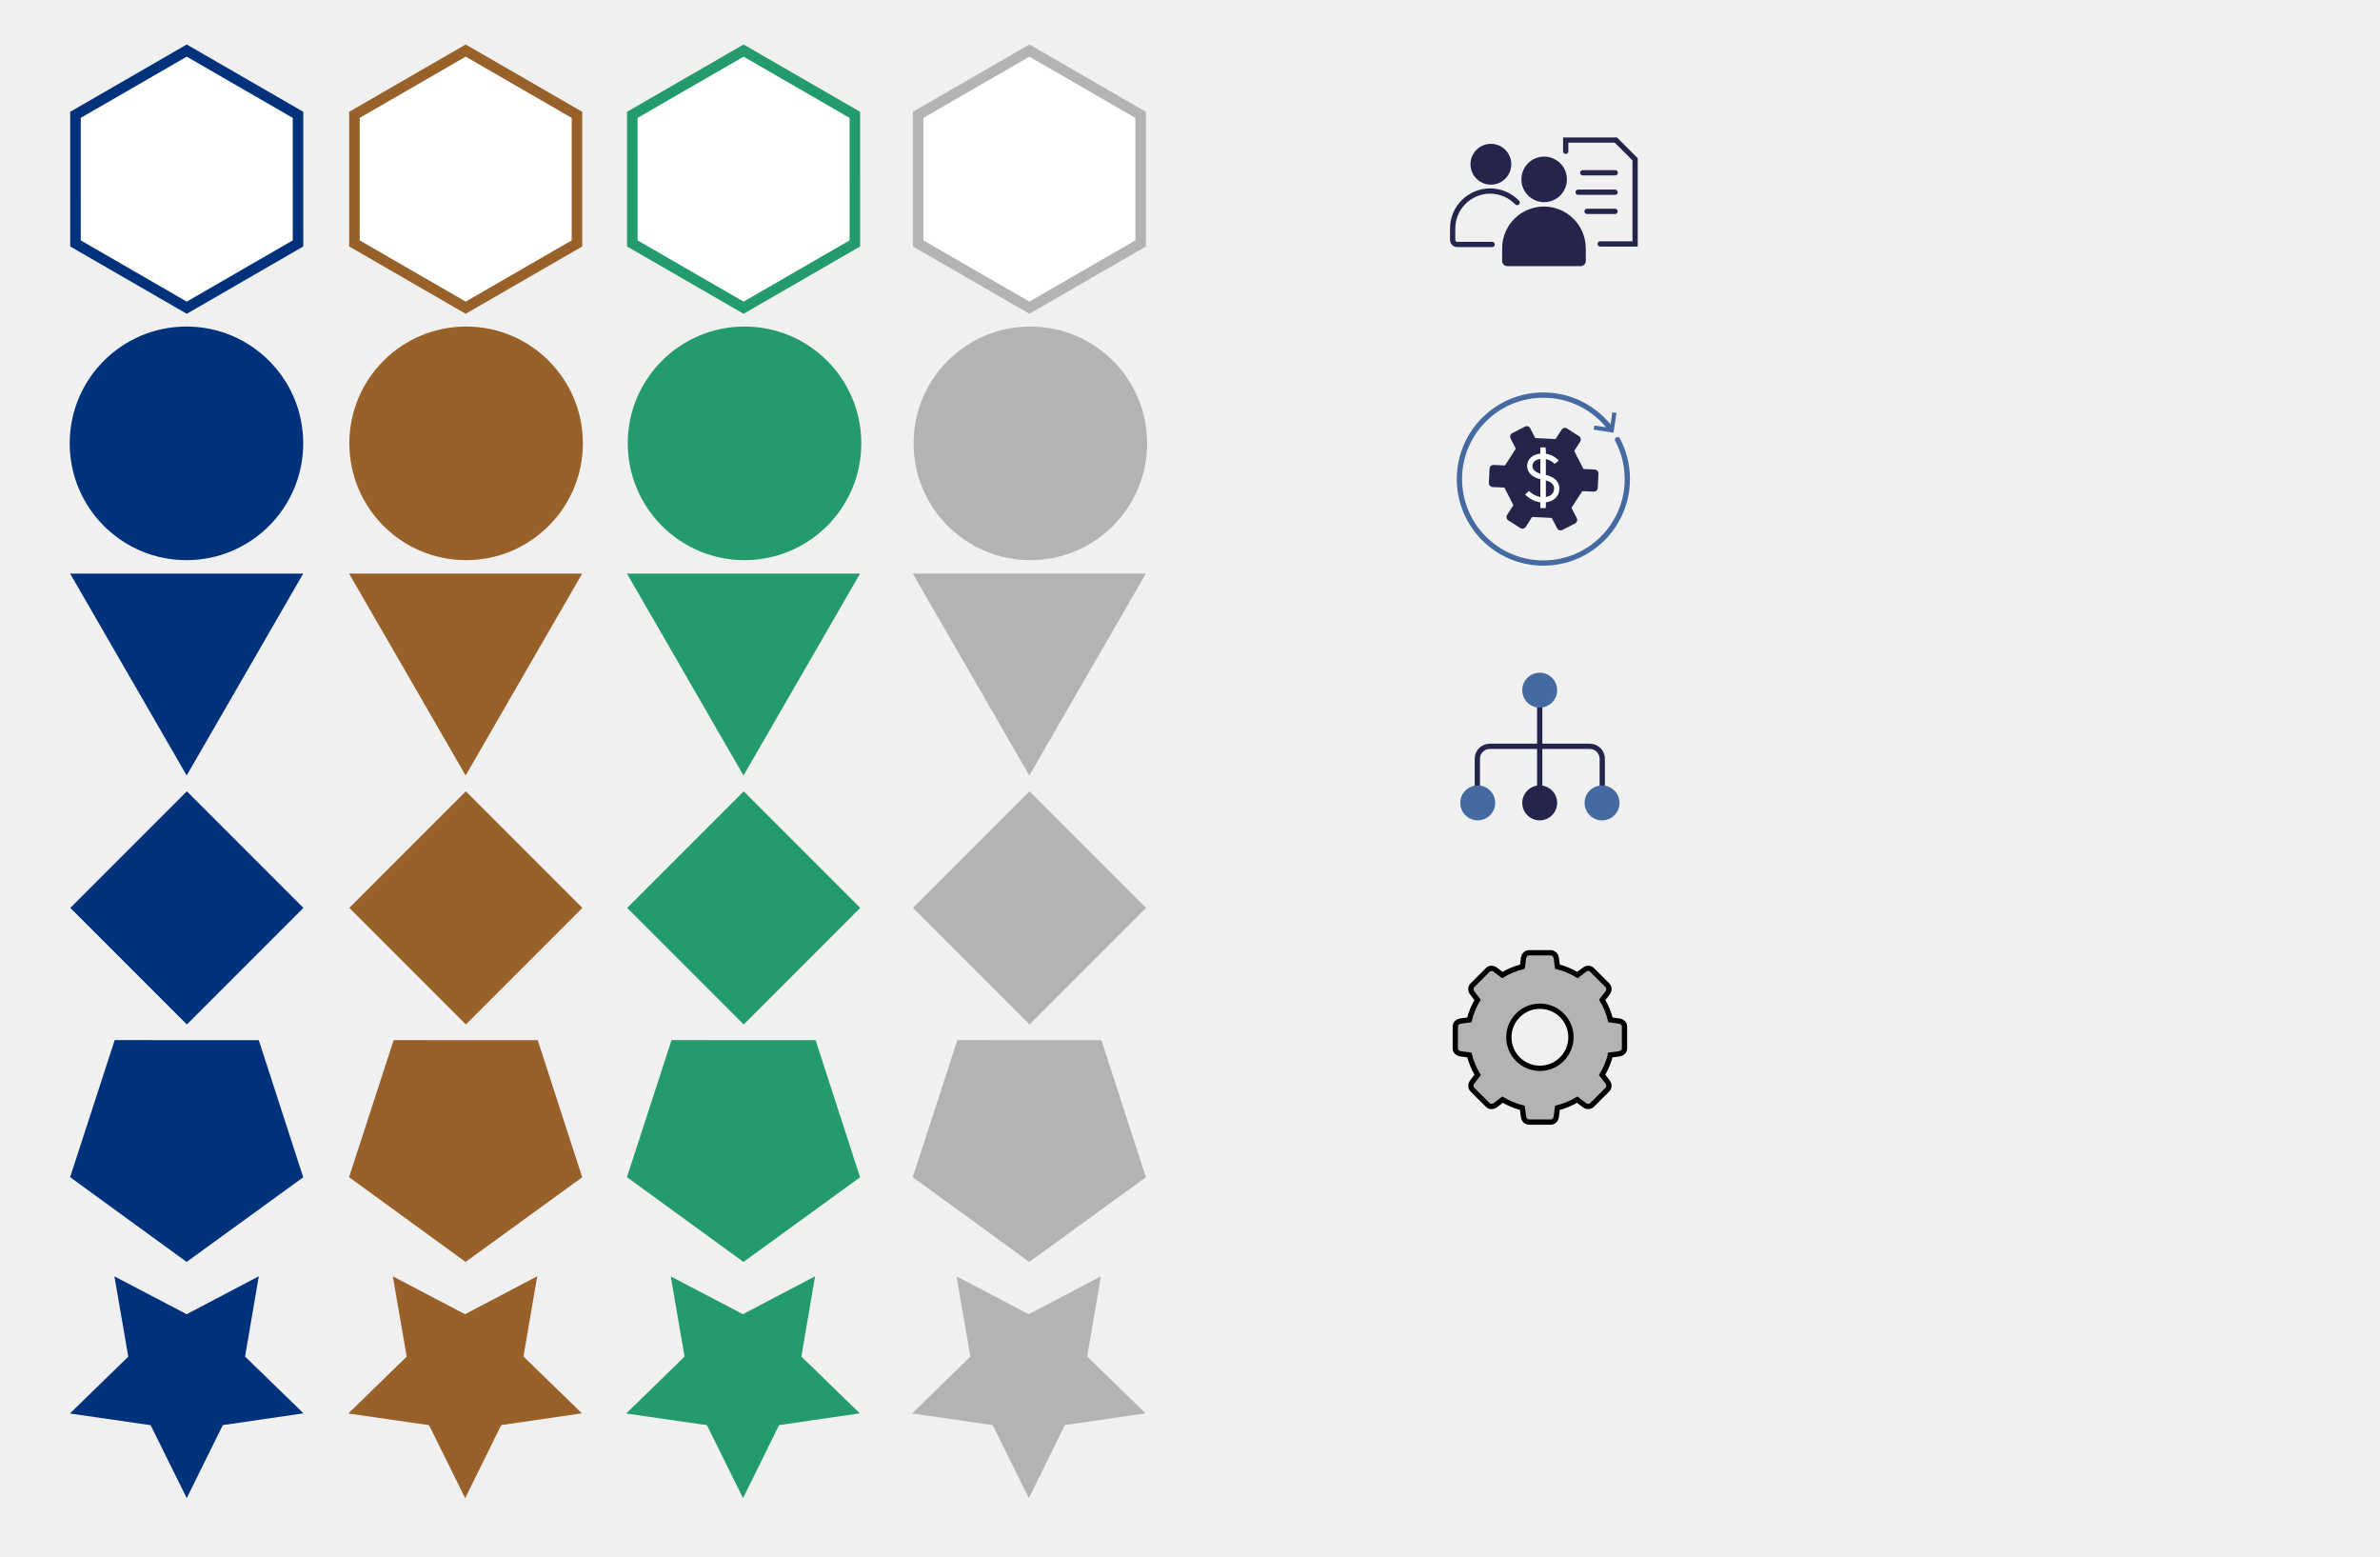
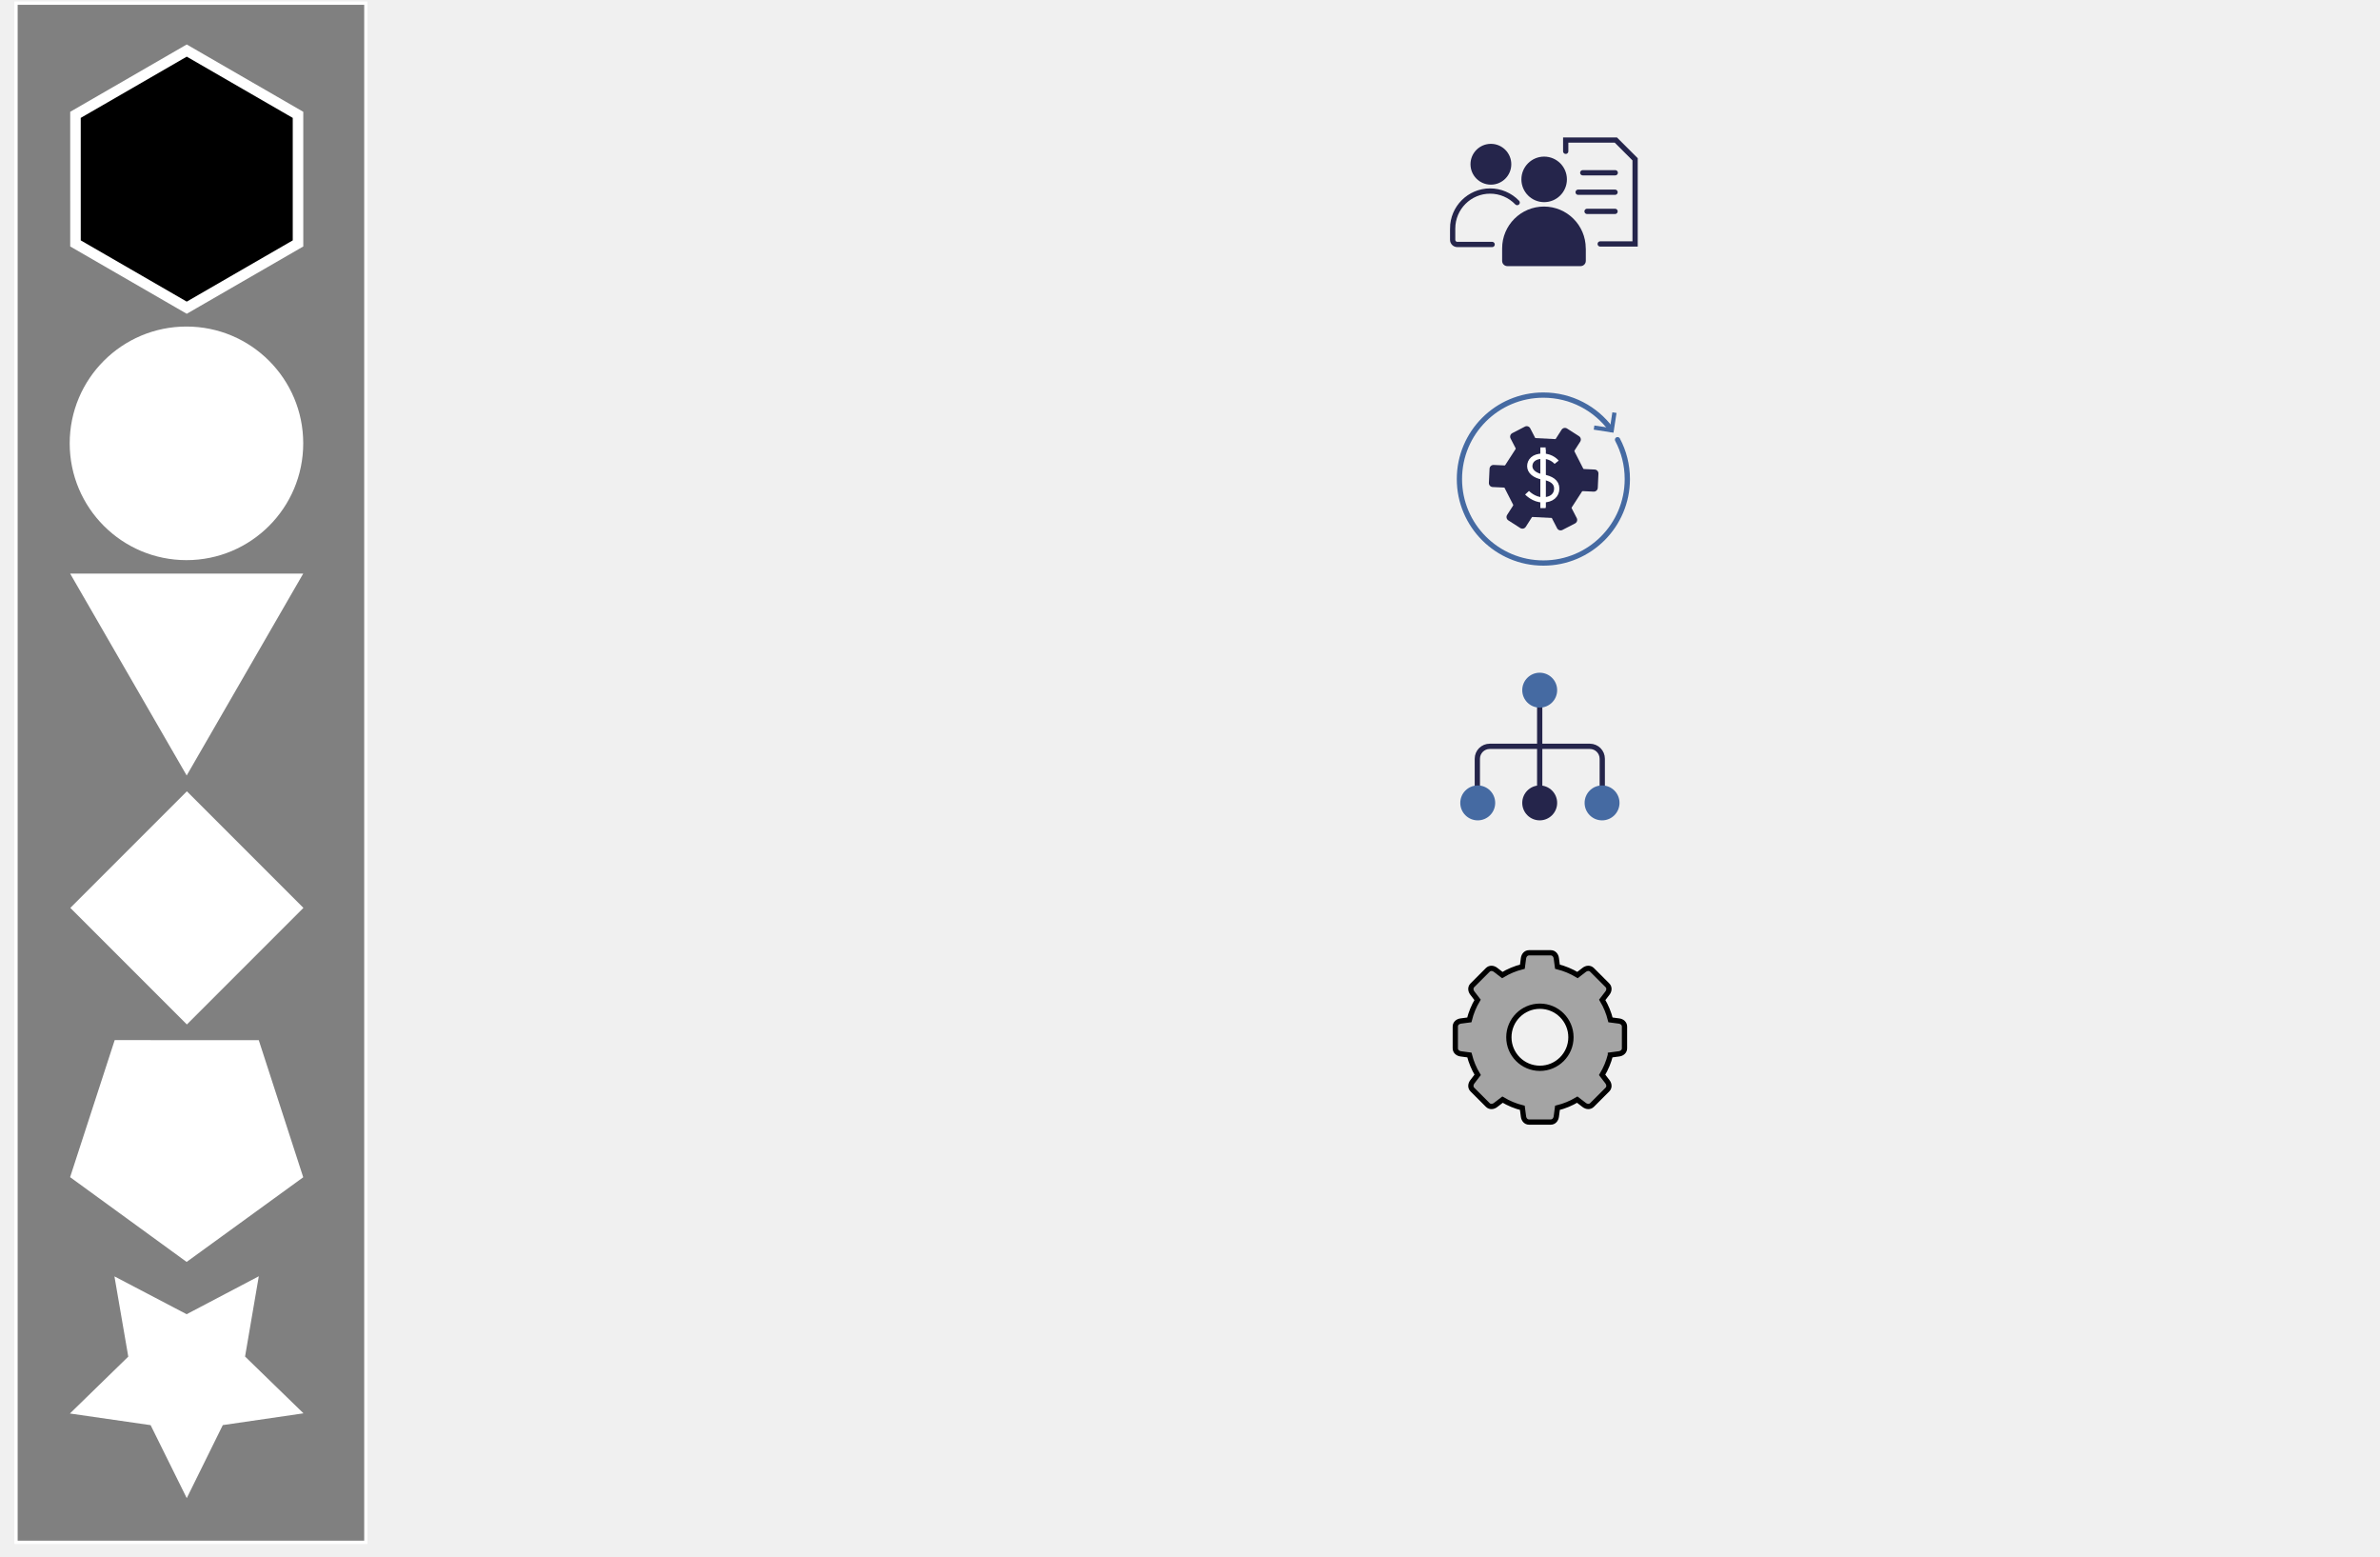
<svg xmlns="http://www.w3.org/2000/svg" width="180.717mm" height="118.143mm" viewBox="0 0 180.717 118.143" version="1.1" id="svg1" xml:space="preserve">
  <defs id="defs1">
    <marker style="overflow:visible" id="marker35" refX="0" refY="0" orient="auto-start-reverse" markerWidth="0.8" markerHeight="0.8" viewBox="0 0 1 1" preserveAspectRatio="xMidYMid">
      <path style="fill:none;stroke:context-stroke;stroke-width:1;stroke-linecap:butt" d="M 3,-3 0,0 3,3" transform="rotate(180,0.125,0)" id="path35" />
    </marker>
  </defs>
  <g id="layer1" transform="translate(-28.80365,-16.28781)">
-     <path style="fill:#ffffff;fill-opacity:1;stroke:#00327c;stroke-width:0.84;stroke-dasharray:none;stroke-opacity:1" id="path1" d="m 30.782,20.831 -10.245,0 -5.123,-8.872 5.123,-8.872 10.245,5e-7 5.123,8.872 z" transform="matrix(0.8246754,0.4763242,-0.4761265,0.8250178,27.51694,7.796839)" />
-     <path style="fill:#00327c;fill-opacity:1;stroke-width:0.992" id="path2" d="m 61.611,33.856 -15.201,-8.777 15.201,-8.777 z" transform="matrix(0,-1.008101,1.008101,0,17.6964,121.9402)" />
-     <path style="fill:#00327c;fill-opacity:1;stroke-width:1.167" id="path3" d="m 46.958,16.376 12.61,-1.997 5.796,11.375 -9.028,9.028 -11.375,-5.796 z" transform="matrix(0.8463,0.134439,-0.134439,0.8463,-0.02654829,75.06866)" />
-     <path style="fill:#00327c;fill-opacity:1;stroke-width:1.137" id="path4" d="m 41.431,56.25 -14.227,0 0,-14.227 14.227,-1e-6 z" transform="matrix(0.621988,0.621988,-0.621988,0.621988,52.21058,33.29587)" />
-     <path style="fill:#ffffff;fill-opacity:1;stroke:#986129;stroke-width:0.84;stroke-dasharray:none;stroke-opacity:1" id="path5" d="m 30.782,20.831 -10.245,0 -5.123,-8.872 5.123,-8.872 10.245,5e-7 5.123,8.872 z" transform="matrix(0.8246754,0.4763242,-0.4761265,0.8250178,48.69862,7.796839)" />
-     <path style="fill:#986129;fill-opacity:1;stroke-width:0.992" id="path6" d="m 61.611,33.856 -15.201,-8.777 15.201,-8.777 z" transform="matrix(0,-1.008101,1.008101,0,38.87809,121.9402)" />
-     <path style="fill:#986129;fill-opacity:1;stroke-width:1.167" id="path7" d="m 46.958,16.376 12.61,-1.997 5.796,11.375 -9.028,9.028 -11.375,-5.796 z" transform="matrix(0.8463,0.134439,-0.134439,0.8463,21.15514,75.06866)" />
-     <path style="fill:#986129;fill-opacity:1;stroke-width:1.137" id="path8" d="m 41.431,56.25 -14.227,0 0,-14.227 14.227,-1e-6 z" transform="matrix(0.621988,0.621988,-0.621988,0.621988,73.39227,33.29587)" />
-     <path style="fill:#ffffff;fill-opacity:1;stroke:#249b6c;stroke-width:0.84;stroke-dasharray:none;stroke-opacity:1" id="path9" d="m 30.782,20.831 -10.245,0 -5.123,-8.872 5.123,-8.872 10.245,5e-7 5.123,8.872 z" transform="matrix(0.8246754,0.4763242,-0.4761265,0.8250178,69.79822,7.796839)" />
-     <path style="fill:#249b6c;fill-opacity:1;stroke-width:0.992" id="path10" d="m 61.611,33.856 -15.201,-8.777 15.201,-8.777 z" transform="matrix(0,-1.008101,1.008101,0,59.97768,121.9402)" />
-     <path style="fill:#249b6c;fill-opacity:1;stroke-width:1.167" id="path11" d="m 46.958,16.376 12.61,-1.997 5.796,11.375 -9.028,9.028 -11.375,-5.796 z" transform="matrix(0.8463,0.134439,-0.134439,0.8463,42.25473,75.06866)" />
-     <path style="fill:#249b6c;fill-opacity:1;stroke-width:1.137" id="path12" d="m 41.431,56.25 -14.227,0 0,-14.227 14.227,-1e-6 z" transform="matrix(0.621988,0.621988,-0.621988,0.621988,94.49187,33.29587)" />
-     <path style="fill:#00327c;fill-opacity:1;stroke:none;stroke-width:1.94;stroke-dasharray:none;stroke-opacity:1" id="path13" d="M 22.939,67.46 35.416,75.791 49.353,70.236 45.285,84.677 54.875,96.215 39.884,96.808 31.874,109.495 26.677,95.42 12.136,91.723 23.916,82.431 Z" transform="matrix(0.4104345,-0.04337509,0.0433836,0.4096911,25.15149,86.53251)" />
-     <path style="fill:#986129;fill-opacity:1;stroke:none;stroke-width:1.94;stroke-dasharray:none;stroke-opacity:1" id="path14" d="M 22.939,67.46 35.416,75.791 49.353,70.236 45.285,84.677 54.875,96.215 39.884,96.808 31.874,109.495 26.677,95.42 12.136,91.723 23.916,82.431 Z" transform="matrix(0.4104345,-0.04337509,0.0433836,0.4096911,46.29213,86.53251)" />
-     <path style="fill:#249b6c;fill-opacity:1;stroke:none;stroke-width:1.94;stroke-dasharray:none;stroke-opacity:1" id="path15" d="M 22.939,67.46 35.416,75.791 49.353,70.236 45.285,84.677 54.875,96.215 39.884,96.808 31.874,109.495 26.677,95.42 12.136,91.723 23.916,82.431 Z" transform="matrix(0.4104345,-0.04337509,0.0433836,0.4096911,67.39172,86.53251)" />
-     <circle style="fill:#00327c;fill-opacity:1;stroke:none;stroke-width:0.8;stroke-dasharray:none;stroke-opacity:1" id="path16" cx="42.962" cy="49.941" r="8.866" />
-     <circle style="fill:#986129;fill-opacity:1;stroke:none;stroke-width:0.8;stroke-dasharray:none;stroke-opacity:1" id="circle16" cx="64.196" cy="49.941" r="8.866" />
-     <circle style="fill:#249b6c;fill-opacity:1;stroke:none;stroke-width:0.8;stroke-dasharray:none;stroke-opacity:1" id="circle17" cx="85.337" cy="49.941" r="8.866" />
-     <path style="fill:#ffffff;fill-opacity:1;stroke:#b3b3b3;stroke-width:0.84;stroke-dasharray:none;stroke-opacity:1" id="path17" d="m 30.782,20.831 -10.245,0 -5.123,-8.872 5.123,-8.872 10.245,5e-7 5.123,8.872 z" transform="matrix(0.8246754,0.4763242,-0.4761265,0.8250178,91.5005,7.796839)" />
-     <path style="fill:#b3b3b3;fill-opacity:1;stroke-width:0.992" id="path18" d="m 61.611,33.856 -15.201,-8.777 15.201,-8.777 z" transform="matrix(0,-1.008101,1.008101,0,81.67997,121.9402)" />
-     <path style="fill:#b3b3b3;fill-opacity:1;stroke-width:1.167" id="path19" d="m 46.958,16.376 12.61,-1.997 5.796,11.375 -9.028,9.028 -11.375,-5.796 z" transform="matrix(0.8463,0.134439,-0.134439,0.8463,63.95702,75.06866)" />
-     <path style="fill:#b3b3b3;fill-opacity:1;stroke-width:1.137" id="path20" d="m 41.431,56.25 -14.227,0 0,-14.227 14.227,-1e-6 z" transform="matrix(0.621988,0.621988,-0.621988,0.621988,116.1941,33.29587)" />
-     <path style="fill:#b3b3b3;fill-opacity:1;stroke:none;stroke-width:1.94;stroke-dasharray:none;stroke-opacity:1" id="path21" d="M 22.939,67.46 35.416,75.791 49.353,70.236 45.285,84.677 54.875,96.215 39.884,96.808 31.874,109.495 26.677,95.42 12.136,91.723 23.916,82.431 Z" transform="matrix(0.4104345,-0.04337509,0.0433836,0.4096911,89.09401,86.53251)" />
-     <circle style="fill:#b3b3b3;fill-opacity:1;stroke:none;stroke-width:0.8;stroke-dasharray:none;stroke-opacity:1" id="circle21" cx="107.04" cy="49.941" r="8.866" />
+     <rect style="fill:#808080;fill-opacity:1;stroke:#ffffff;stroke-width:0.5;paint-order:stroke markers fill" id="rect1" width="26.314" height="116.584" x="30.144" y="16.653" />
+     <path style="fill:#000000;fill-opacity:1;stroke:#ffffff;stroke-width:0.84;stroke-dasharray:none;stroke-opacity:1" id="path1" d="m 30.782,20.831 -10.245,0 -5.123,-8.872 5.123,-8.872 10.245,5e-7 5.123,8.872 z" transform="matrix(0.8246754,0.4763242,-0.4761265,0.8250178,27.51694,7.796839)" />
+     <path style="fill:#ffffff;fill-opacity:1;stroke-width:0.992" id="path2" d="m 61.611,33.856 -15.201,-8.777 15.201,-8.777 z" transform="matrix(0,-1.008101,1.008101,0,17.6964,121.9402)" />
+     <path style="fill:#ffffff;fill-opacity:1;stroke-width:1.167" id="path3" d="m 46.958,16.376 12.61,-1.997 5.796,11.375 -9.028,9.028 -11.375,-5.796 z" transform="matrix(0.8463,0.134439,-0.134439,0.8463,-0.02654829,75.06866)" />
+     <path style="fill:#ffffff;fill-opacity:1;stroke-width:1.137" id="path4" d="m 41.431,56.25 -14.227,0 0,-14.227 14.227,-1e-6 z" transform="matrix(0.621988,0.621988,-0.621988,0.621988,52.21058,33.29587)" />
+     <path style="fill:#ffffff;fill-opacity:1;stroke:none;stroke-width:1.94;stroke-dasharray:none;stroke-opacity:1" id="path13" d="M 22.939,67.46 35.416,75.791 49.353,70.236 45.285,84.677 54.875,96.215 39.884,96.808 31.874,109.495 26.677,95.42 12.136,91.723 23.916,82.431 Z" transform="matrix(0.4104345,-0.04337509,0.0433836,0.4096911,25.15149,86.53251)" />
+     <circle style="fill:#ffffff;fill-opacity:1;stroke:none;stroke-width:0.8;stroke-dasharray:none;stroke-opacity:1" id="path16" cx="42.962" cy="49.941" r="8.866" />
    <g id="g69">
      <rect style="fill:#ffffff;fill-opacity:0;stroke:none;stroke-width:0.4;stroke-linecap:round;stroke-dasharray:none;stroke-opacity:1" id="rect31" width="20.294" height="20.294" x="135.804" y="21.242" ry="0" />
      <g id="g62" transform="translate(17.96051,1.496709)">
        <path id="path25" style="fill:#25254b;fill-opacity:1;stroke:none;stroke-width:0.8" d="m 128.078,30.47 a 3.175,3.175 0 0 0 -3.175,3.175 h 0.003 c -0.002,0.014 -0.003,0.028 -0.003,0.042 V 34.596 c 0,0.219 0.177,0.396 0.396,0.396 h 5.561 c 0.219,0 0.396,-0.177 0.396,-0.396 v -0.91 c 0,-0.017 -9.2e-4,-0.034 -0.004,-0.05 a 3.175,3.175 0 0 0 -3.175,-3.166 z" />
        <circle style="fill:#25254b;fill-opacity:1;stroke:none;stroke-width:0.8" id="path26" cx="128.093" cy="28.407" r="1.728" />
        <path style="fill:none;stroke:#25254b;stroke-width:0.4;stroke-linecap:round;stroke-dasharray:none;stroke-opacity:1" d="m 126.044,30.167 c -0.537,-0.559 -1.278,-0.874 -2.052,-0.875 l -4.7e-4,4e-6 c -1.572,3.21e-4 -2.846,1.275 -2.846,2.847 0.005,0.005 0,0.027 0,0.038 v 0.816 c 0,0.197 0.158,0.355 0.355,0.355 h 2.642" id="path27" />
        <circle style="fill:#25254b;fill-opacity:1;stroke:none;stroke-width:0.8" id="circle27" cx="124.049" cy="27.259" r="1.549" />
        <path style="fill:#25254b;fill-opacity:1;stroke:#25254b;stroke-width:0.4;stroke-linecap:round;stroke-dasharray:none;stroke-opacity:1" d="m 131.024,27.905 h 2.467" id="path28" />
        <path style="fill:#25254b;fill-opacity:1;stroke:#25254b;stroke-width:0.4;stroke-linecap:round;stroke-dasharray:none;stroke-opacity:1" d="m 130.674,29.382 h 2.802" id="path29" />
        <path style="fill:#25254b;fill-opacity:1;stroke:#25254b;stroke-width:0.4;stroke-linecap:round;stroke-dasharray:none;stroke-opacity:1" d="m 131.351,30.836 h 2.124" id="path30" />
        <path style="fill:none;fill-opacity:1;stroke:#25254b;stroke-width:0.4;stroke-linecap:round;stroke-dasharray:none;stroke-opacity:1" d="m 129.73,26.275 v -0.853 h 3.807 l 1.462,1.462 v 6.425 h -2.649" id="path31" />
      </g>
    </g>
    <g id="g67" transform="translate(0,-0.5953125)">
      <g id="g61" transform="translate(17.58633,-2.525697)">
        <path id="path32" style="fill:none;fill-opacity:0.459;stroke:#456aa2;stroke-width:0.4;stroke-linecap:round;stroke-opacity:1;marker-end:url(#marker35)" d="m 134.04,52.785 c 0.474,0.891 0.742,1.908 0.742,2.988 0,3.52 -2.854,6.374 -6.374,6.374 -3.52,0 -6.374,-2.854 -6.374,-6.374 0,-3.52 2.854,-6.374 6.374,-6.374 2.111,0 3.983,1.027 5.143,2.608" />
        <g id="g53" transform="matrix(0.9198209,0.04145678,-0.04145678,0.9198209,-0.6996323,-4.956383)" style="fill:#25254b;fill-opacity:1;stroke-width:1.086">
          <path style="fill:#25254b;fill-opacity:1;stroke:none;stroke-width:0.412;stroke-linecap:round;stroke-dasharray:none;stroke-opacity:1" id="path36" d="m 145.548,61.962 -3.436,0.921 -2.515,-2.515 0.921,-3.436 3.436,-0.921 2.515,2.515 z" transform="matrix(1.01703,0.2796683,-0.2792078,1.018707,14.20682,-41.07085)" />
          <rect style="fill:#25254b;fill-opacity:1;stroke:none;stroke-width:0.434;stroke-linecap:round;stroke-dasharray:none;stroke-opacity:1" id="rect37" width="1.824" height="2.218" x="58.404" y="-147.642" ry="0.327" transform="rotate(90.07656)" />
          <rect style="fill:#25254b;fill-opacity:1;stroke:none;stroke-width:0.434;stroke-linecap:round;stroke-dasharray:none;stroke-opacity:1" id="rect49" width="1.824" height="2.218" x="152.713" y="-24.696" ry="0.327" transform="rotate(30.07656)" />
          <rect style="fill:#25254b;fill-opacity:1;stroke:none;stroke-width:0.434;stroke-linecap:round;stroke-dasharray:none;stroke-opacity:1" id="rect50" width="1.824" height="2.218" x="93.393" y="118.452" ry="0.327" transform="rotate(-29.92344)" />
          <rect style="fill:#25254b;fill-opacity:1;stroke:none;stroke-width:0.434;stroke-linecap:round;stroke-dasharray:none;stroke-opacity:1" id="rect51" width="1.824" height="2.218" x="-60.236" y="138.653" ry="0.327" transform="rotate(-89.92344)" />
          <rect style="fill:#25254b;fill-opacity:1;stroke:none;stroke-width:0.434;stroke-linecap:round;stroke-dasharray:none;stroke-opacity:1" id="rect52" width="1.824" height="2.218" x="-154.546" y="15.707" ry="0.327" transform="rotate(-149.9234)" />
          <rect style="fill:#25254b;fill-opacity:1;stroke:none;stroke-width:0.434;stroke-linecap:round;stroke-dasharray:none;stroke-opacity:1" id="rect53" width="1.824" height="2.218" x="-95.226" y="-127.441" ry="0.327" transform="rotate(150.0766)" />
        </g>
        <path style="fill:#ffffff;fill-opacity:1;stroke:#ffffff;stroke-width:0.4;stroke-linecap:butt;stroke-dasharray:none;stroke-opacity:1" d="m 128.379,53.532 v 4.385" id="path55" />
        <path style="fill:#ffffff;fill-opacity:1;stroke:#ffffff;stroke-width:0.4;stroke-linecap:butt;stroke-dasharray:none;stroke-opacity:1" d="m 128.379,53.372 v 4.606" id="path53" />
        <path style="fill:none;fill-opacity:1;stroke:#ffffff;stroke-width:0.4;stroke-linecap:butt;stroke-dasharray:none;stroke-opacity:1" d="m 129.415,54.499 c 0,0 -0.365,-0.464 -1.043,-0.464 -0.708,0 -0.997,0.373 -0.997,0.761 0,0.388 0.365,0.716 0.99,0.822 0.624,0.107 1.058,0.365 1.058,0.875 0,0.51 -0.388,0.86 -1.051,0.86 -0.7,0 -1.203,-0.541 -1.203,-0.541" id="path54" />
      </g>
      <rect style="fill:#ffffff;fill-opacity:0;stroke:none;stroke-width:0.4;stroke-linecap:round;stroke-dasharray:none;stroke-opacity:1" id="rect66" width="20.294" height="20.294" x="135.804" y="43.088" ry="0" />
    </g>
    <g id="g68" transform="translate(-0.4710461,-1.248745)">
      <g id="g63" transform="translate(16.4638,-9.635066)">
        <path id="rect56" style="fill:none;stroke:#25254b;stroke-width:0.4;stroke-opacity:1" d="m 124.987,88.042 v -3.274 c 0,-0.523 0.421,-0.944 0.944,-0.944 h 7.598 c 0.523,0 0.944,0.421 0.944,0.944 v 3.335" />
        <path style="fill:none;fill-opacity:1;stroke:#25254b;stroke-width:0.4;stroke-linecap:butt;stroke-dasharray:none;stroke-opacity:1" d="M 129.723,88.011 V 79.53" id="path56" />
        <circle style="fill:#456aa2;fill-opacity:1;stroke:none;stroke-width:0.4;stroke-linecap:butt;stroke-dasharray:none;stroke-opacity:1" id="path57" cx="129.723" cy="79.561" r="1.325" />
        <circle style="fill:#25254b;fill-opacity:1;stroke:none;stroke-width:0.4;stroke-linecap:butt;stroke-dasharray:none;stroke-opacity:1" id="circle57" cx="129.723" cy="88.118" r="1.325" />
        <circle style="fill:#456aa2;fill-opacity:1;stroke:none;stroke-width:0.4;stroke-linecap:butt;stroke-dasharray:none;stroke-opacity:1" id="circle58" cx="125.018" cy="88.118" r="1.325" />
        <circle style="fill:#456aa2;fill-opacity:1;stroke:none;stroke-width:0.4;stroke-linecap:butt;stroke-dasharray:none;stroke-opacity:1" id="circle59" cx="134.458" cy="88.118" r="1.325" />
      </g>
      <rect style="fill:#ffffff;fill-opacity:0;stroke:none;stroke-width:0.4;stroke-linecap:round;stroke-dasharray:none;stroke-opacity:1" id="rect67" width="20.294" height="20.294" x="136.054" y="64.974" ry="0" />
    </g>
    <g id="g43">
      <rect style="fill:#ffffff;fill-opacity:0;stroke:none;stroke-width:0.4;stroke-linecap:round;stroke-dasharray:none;stroke-opacity:1" id="rect54" width="20.294" height="20.294" x="135.583" y="84.891" ry="0" />
-       <path id="path24" style="fill:#b3b3b3;fill-opacity:1;stroke:#000000;stroke-width:0.4;stroke-opacity:1" d="m 144.904,88.613 c -0.232,0 -0.389,0.189 -0.42,0.42 l -0.084,0.635 a 5.519,5.519 0 0 0 -1.524,0.633 l -0.509,-0.391 c -0.184,-0.141 -0.429,-0.164 -0.594,0 l -1.169,1.169 c -0.164,0.164 -0.142,0.409 0,0.594 l 0.393,0.513 a 5.519,5.519 0 0 0 -0.626,1.52 l -0.644,0.085 c -0.231,0.03 -0.42,0.187 -0.42,0.42 v 1.653 c 0,0.232 0.189,0.389 0.42,0.42 l 0.65,0.086 a 5.519,5.519 0 0 0 0.628,1.508 l -0.401,0.523 c -0.141,0.184 -0.164,0.429 0,0.594 l 1.169,1.169 c 0.164,0.164 0.409,0.141 0.594,0 l 0.527,-0.404 a 5.519,5.519 0 0 0 1.503,0.621 l 0.087,0.66 c 0.03,0.231 0.187,0.42 0.42,0.42 h 1.653 c 0.233,0 0.389,-0.189 0.42,-0.42 l 0.087,-0.66 a 5.519,5.519 0 0 0 1.503,-0.621 l 0.527,0.404 c 0.184,0.141 0.429,0.164 0.594,0 l 1.169,-1.169 c 0.164,-0.164 0.142,-0.409 2.8e-4,-0.594 l -0.401,-0.523 a 5.519,5.519 0 0 0 0.628,-1.508 5.519,5.519 0 0 0 0,-2.83e-4 l 0.65,-0.086 c 0.231,-0.03 0.42,-0.187 0.42,-0.42 v -1.653 c 0,-0.232 -0.189,-0.389 -0.42,-0.42 l -0.644,-0.085 a 5.519,5.519 0 0 0 -0.626,-1.52 l 0.393,-0.513 c 0.142,-0.184 0.164,-0.429 -2.8e-4,-0.594 l -1.169,-1.169 c -0.164,-0.164 -0.409,-0.142 -0.593,-2.89e-4 l -0.509,0.391 a 5.519,5.519 0 0 0 -1.524,-0.633 l -0.084,-0.635 c -0.03,-0.23 -0.187,-0.42 -0.42,-0.42 z m 0.827,4.054 a 2.357,2.357 0 0 1 2.357,2.357 2.357,2.357 0 0 1 -2.357,2.357 2.357,2.357 0 0 1 -2.357,-2.357 2.357,2.357 0 0 1 2.357,-2.357 z" />
+       <path id="path24" style="fill:#000000;fill-opacity:0.317;stroke:#000000;stroke-width:0.4;stroke-opacity:1" d="m 144.904,88.613 c -0.232,0 -0.389,0.189 -0.42,0.42 l -0.084,0.635 a 5.519,5.519 0 0 0 -1.524,0.633 l -0.509,-0.391 c -0.184,-0.141 -0.429,-0.164 -0.594,0 l -1.169,1.169 c -0.164,0.164 -0.142,0.409 0,0.594 l 0.393,0.513 a 5.519,5.519 0 0 0 -0.626,1.52 l -0.644,0.085 c -0.231,0.03 -0.42,0.187 -0.42,0.42 v 1.653 c 0,0.232 0.189,0.389 0.42,0.42 l 0.65,0.086 a 5.519,5.519 0 0 0 0.628,1.508 l -0.401,0.523 c -0.141,0.184 -0.164,0.429 0,0.594 l 1.169,1.169 c 0.164,0.164 0.409,0.141 0.594,0 l 0.527,-0.404 a 5.519,5.519 0 0 0 1.503,0.621 l 0.087,0.66 c 0.03,0.231 0.187,0.42 0.42,0.42 h 1.653 c 0.233,0 0.389,-0.189 0.42,-0.42 l 0.087,-0.66 a 5.519,5.519 0 0 0 1.503,-0.621 l 0.527,0.404 c 0.184,0.141 0.429,0.164 0.594,0 l 1.169,-1.169 c 0.164,-0.164 0.142,-0.409 2.8e-4,-0.594 l -0.401,-0.523 a 5.519,5.519 0 0 0 0.628,-1.508 5.519,5.519 0 0 0 0,-2.83e-4 l 0.65,-0.086 c 0.231,-0.03 0.42,-0.187 0.42,-0.42 v -1.653 c 0,-0.232 -0.189,-0.389 -0.42,-0.42 l -0.644,-0.085 a 5.519,5.519 0 0 0 -0.626,-1.52 l 0.393,-0.513 c 0.142,-0.184 0.164,-0.429 -2.8e-4,-0.594 l -1.169,-1.169 c -0.164,-0.164 -0.409,-0.142 -0.593,-2.89e-4 l -0.509,0.391 a 5.519,5.519 0 0 0 -1.524,-0.633 l -0.084,-0.635 c -0.03,-0.23 -0.187,-0.42 -0.42,-0.42 z m 0.827,4.054 a 2.357,2.357 0 0 1 2.357,2.357 2.357,2.357 0 0 1 -2.357,2.357 2.357,2.357 0 0 1 -2.357,-2.357 2.357,2.357 0 0 1 2.357,-2.357 z" />
    </g>
  </g>
+   <g id="layer2" />
</svg>
